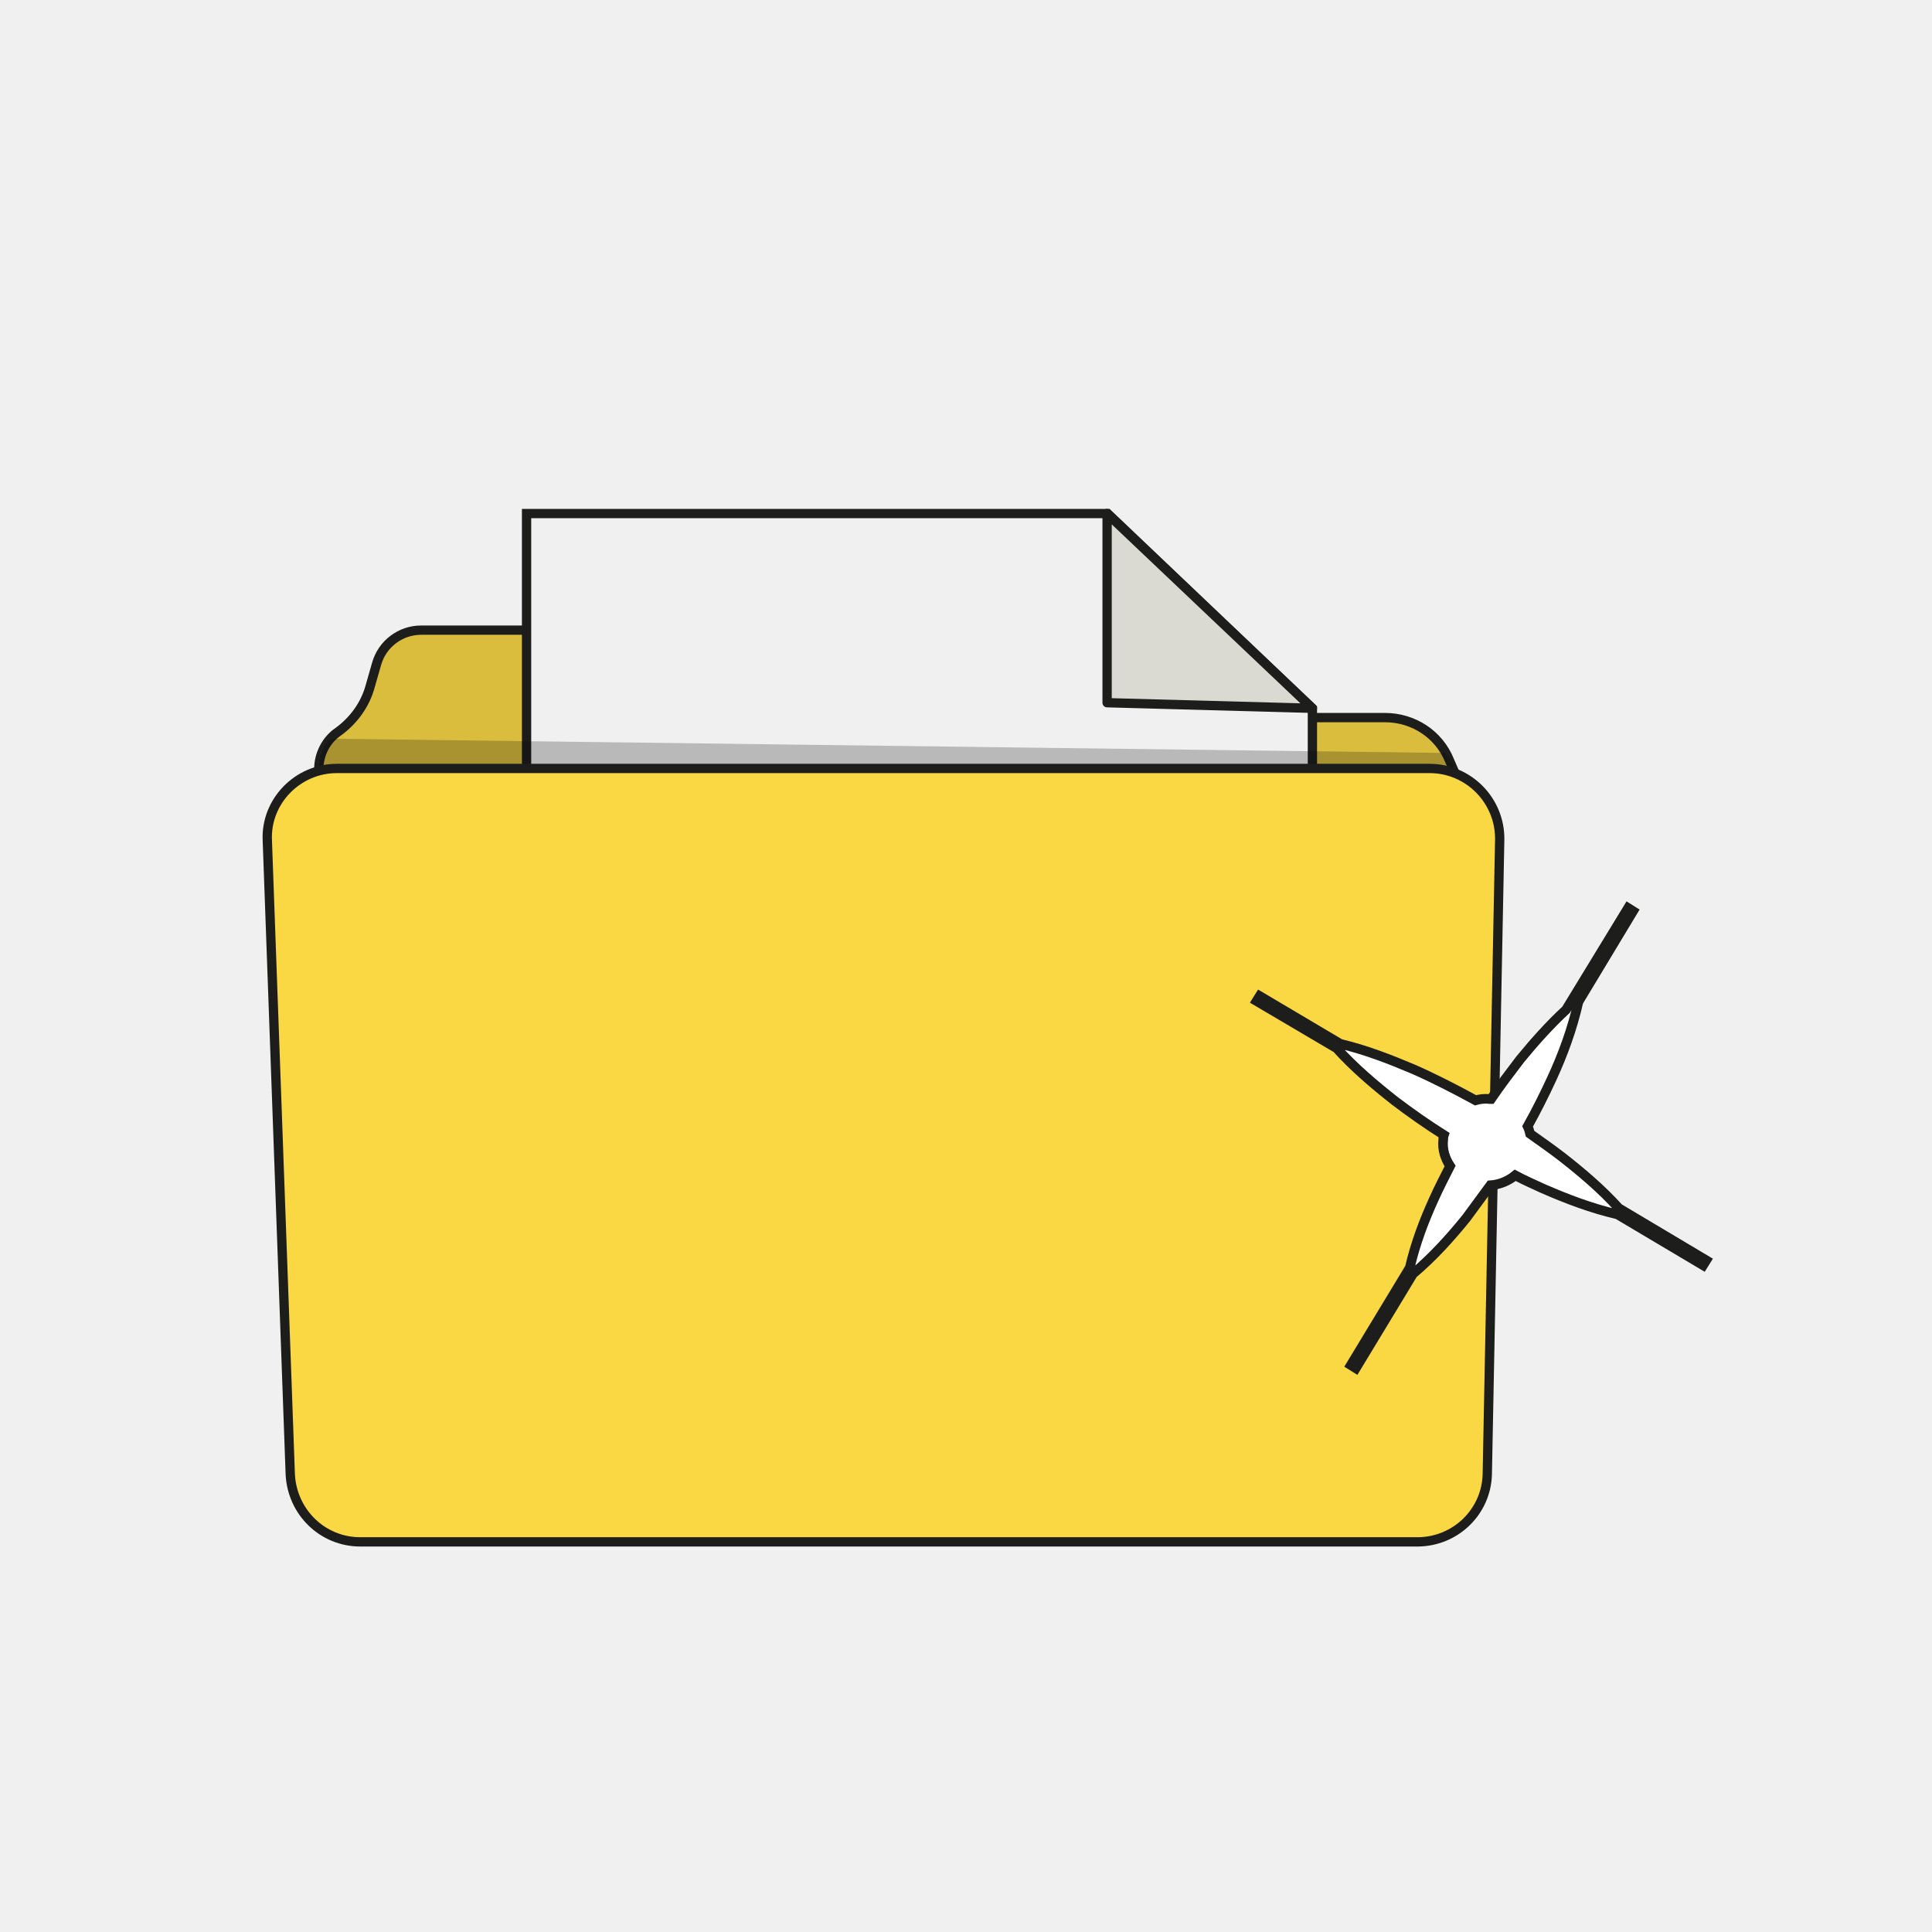
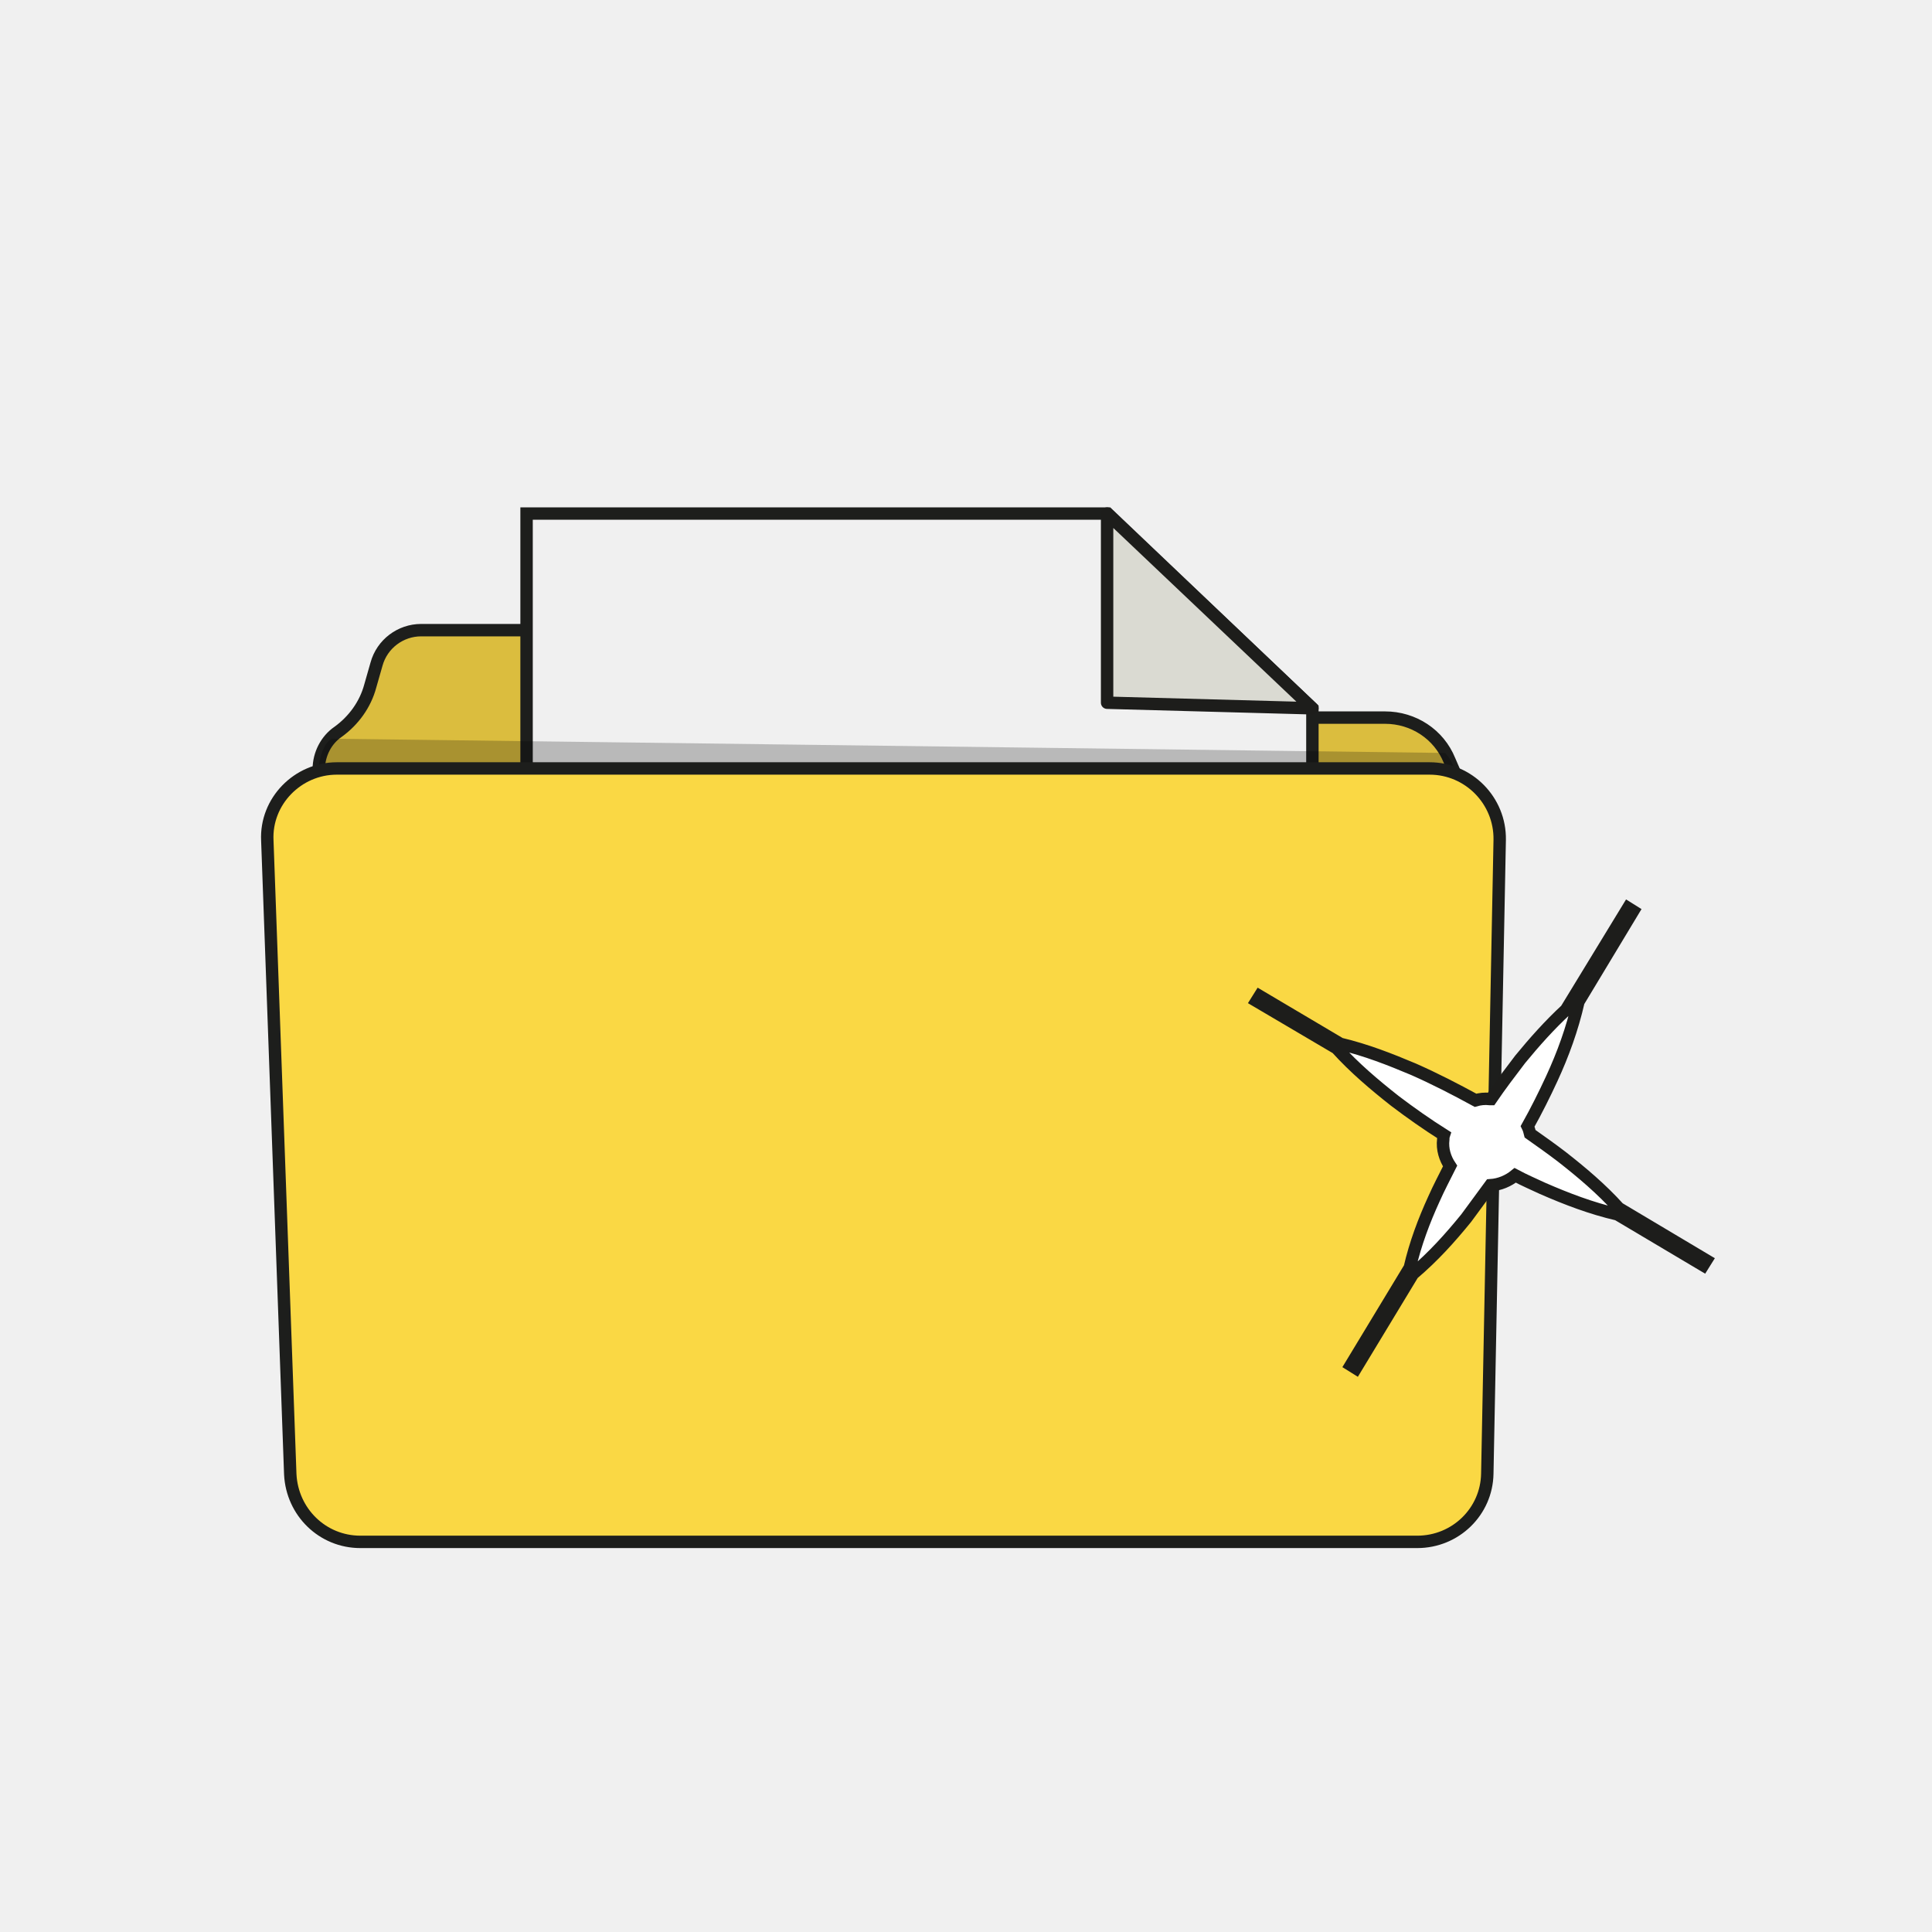
<svg xmlns="http://www.w3.org/2000/svg" version="1.1" id="Capa_1" x="0px" y="0px" viewBox="0 0 311.5 311.5" style="enable-background:new 0 0 311.5 311.5;" xml:space="preserve">
  <style type="text/css">
- 	.st0{fill:#1D1D1B;stroke:#1D1D1B;stroke-width:1.5;stroke-linecap:round;stroke-linejoin:round;stroke-miterlimit:10;}
- 	.st1{fill:#BBBABA;stroke:#1D1D1B;stroke-width:1.5;stroke-linecap:square;stroke-miterlimit:10;}
- 	.st2{opacity:0.2;fill:#1D1D1B;}
- 	.st3{opacity:0.21;fill:#1D1E1C;}
- 	.st4{fill:#D3B63C;stroke:#1D1E1C;stroke-width:1.5;stroke-linecap:round;stroke-linejoin:round;stroke-miterlimit:10;}
- 	.st5{fill:#FAD843;stroke:#1D1E1C;stroke-width:1.5;stroke-linecap:round;stroke-linejoin:round;stroke-miterlimit:10;}
- 	.st6{fill:#E84E42;stroke:#1D1E1C;stroke-width:1.5;stroke-linecap:round;stroke-linejoin:round;stroke-miterlimit:10;}
- 	.st7{fill:#FFFFFF;stroke:#1D1D1B;stroke-width:1.5;stroke-miterlimit:10;}
- 	.st8{opacity:0.2;}
- 	.st9{fill:#1D1D1B;}
- 	.st10{fill:none;stroke:#1D1E1C;stroke-width:1.5;stroke-miterlimit:10;}
- 	.st11{fill:#1D1E1C;stroke:#1D1E1C;stroke-width:1.5;stroke-linecap:round;stroke-linejoin:round;stroke-miterlimit:10;}
- 	.st12{fill:#4AC0EE;stroke:#1D1E1C;stroke-width:1.5;stroke-linecap:round;stroke-linejoin:round;stroke-miterlimit:10;}
- 	.st13{opacity:0.21;}
- 	.st14{fill:#1D1E1C;}
- 	.st15{fill:#FFF8F1;stroke:#1D1E1C;stroke-width:1.5;stroke-linecap:round;stroke-linejoin:round;stroke-miterlimit:10;}
- 	.st16{fill:#65C1BE;stroke:#000000;stroke-width:1.5;stroke-linecap:round;stroke-linejoin:round;stroke-miterlimit:10;}
- 	.st17{fill:#FFFFFF;stroke:#1D1D1B;stroke-width:1.5;stroke-linecap:round;stroke-linejoin:round;stroke-miterlimit:10;}
- 	.st18{fill:#ADADA6;stroke:#1D1D1B;stroke-width:1.5;stroke-linecap:round;stroke-linejoin:round;stroke-miterlimit:10;}
- 	.st19{fill:#8F8D8E;stroke:#1D1D1B;stroke-width:1.5;stroke-linecap:round;stroke-linejoin:round;stroke-miterlimit:10;}
- 	.st20{fill:#DADAD2;stroke:#1D1D1B;stroke-width:1.5;stroke-linecap:round;stroke-linejoin:round;stroke-miterlimit:10;}
- 	.st21{fill:#65C1BE;stroke:#000000;stroke-width:1.5;stroke-miterlimit:10;}
- 	.st22{fill:#549E9A;stroke:#000000;stroke-width:1.5;stroke-miterlimit:10;}
- 	.st23{fill:#FFFFFF;}
- 	.st24{clip-path:url(#SVGID_2_);}
- 	.st25{fill:#DADAD2;stroke:#1D1D1B;stroke-width:1.5;stroke-miterlimit:10;}
- 	.st26{fill:#77C6C7;stroke:#1D1D1B;stroke-width:1.5;stroke-linecap:round;stroke-linejoin:round;stroke-miterlimit:10;}
- 	.st27{fill:none;stroke:#000000;stroke-width:1.5;stroke-miterlimit:10;}
- 	.st28{fill:#F0F0F0;stroke:#1D1E1C;stroke-width:1.5;stroke-miterlimit:10;}
- 	.st29{clip-path:url(#SVGID_4_);}
- 	.st30{fill:#DBBD3E;stroke:#1D1E1C;stroke-width:1.5;stroke-miterlimit:10;}
- 	.st31{opacity:0.23;}
- 	.st32{fill:#FAD844;stroke:#1D1E1C;stroke-width:1.5;stroke-miterlimit:10;}
- 	.st33{fill:none;stroke:#1D1D1B;stroke-width:1.5;stroke-linecap:round;stroke-linejoin:round;stroke-miterlimit:10;}
- 	.st34{fill:#333333;stroke:#1D1D1B;stroke-width:1.5;stroke-linecap:square;stroke-miterlimit:10;}
- 	.st35{fill:#FFFFFF;stroke:#1D1D1B;stroke-width:1.55;stroke-miterlimit:10;}
- 	.st36{fill:none;stroke:#1D1E1C;stroke-width:1.5;stroke-linecap:round;stroke-linejoin:round;stroke-miterlimit:10;}
- 	.st37{fill:url(#);}
- 	.st38{fill:#FFFFFF;stroke:#1D1E1C;stroke-width:1.5;stroke-linecap:round;stroke-linejoin:round;stroke-miterlimit:10;}
- 	.st39{fill:#CC413A;stroke:#1D1E1C;stroke-width:1.5;stroke-linecap:round;stroke-linejoin:round;stroke-miterlimit:10;}
- 	.st40{opacity:0.26;fill:#1D1E1C;}
- 	.st41{fill:#EEEEEE;stroke:#1D1E1C;stroke-width:1.5;stroke-miterlimit:10;}
- 	.st42{fill:#1D1E1C;stroke:#1D1E1C;stroke-width:1.5;stroke-miterlimit:10;}
- 	.st43{fill:#C1C1BF;stroke:#1D1D1B;stroke-width:1.5;stroke-linecap:round;stroke-linejoin:round;stroke-miterlimit:10;}
- 	.st44{fill:#AFAFA8;stroke:#1D1D1B;stroke-width:1.5;stroke-linecap:round;stroke-linejoin:round;stroke-miterlimit:10;}
- 	.st45{fill:#C1C1BF;}
+ 	.st0{enable-background:new    ;}
+ 	.st1{clip-path:url(#SVGID_2_);enable-background:new    ;}
+ 	.st2{fill:#131412;}
+ 	.st3{fill:#131312;}
+ 	.st4{fill:#121311;}
+ 	.st5{fill:#D3B63C;stroke:#1D1E1C;stroke-width:2;stroke-linecap:round;stroke-linejoin:round;stroke-miterlimit:10;}
+ 	.st6{fill:#E84E42;stroke:#1D1E1C;stroke-width:2;stroke-linecap:round;stroke-linejoin:round;stroke-miterlimit:10;}
+ 	.st7{fill:#1D1D1B;stroke:#1D1D1B;stroke-width:1.5;stroke-linecap:round;stroke-linejoin:round;stroke-miterlimit:10;}
+ 	.st8{fill:#BBBABA;stroke:#1D1D1B;stroke-width:1.5;stroke-linecap:square;stroke-miterlimit:10;}
+ 	.st9{opacity:0.2;fill:#1D1D1B;}
+ 	.st10{opacity:0.21;fill:#1D1E1C;}
+ 	.st11{fill:#D3B63C;stroke:#1D1E1C;stroke-width:1.5;stroke-linecap:round;stroke-linejoin:round;stroke-miterlimit:10;}
+ 	.st12{fill:#FAD843;stroke:#1D1E1C;stroke-width:1.5;stroke-linecap:round;stroke-linejoin:round;stroke-miterlimit:10;}
+ 	.st13{fill:#E84E42;stroke:#1D1E1C;stroke-width:1.5;stroke-linecap:round;stroke-linejoin:round;stroke-miterlimit:10;}
+ 	.st14{fill:#FFFFFF;stroke:#1D1D1B;stroke-width:1.5;stroke-miterlimit:10;}
+ 	.st15{fill:#FAD843;stroke:#1D1E1C;stroke-width:2;stroke-linecap:round;stroke-linejoin:round;stroke-miterlimit:10;}
+ 	.st16{fill:#FFFFFF;stroke:#1D1D1B;stroke-width:2;stroke-miterlimit:10;}
+ 	.st17{opacity:0.2;}
+ 	.st18{fill:#1D1D1B;}
+ 	.st19{fill:none;stroke:#1D1E1C;stroke-width:1.5;stroke-miterlimit:10;}
+ 	.st20{fill:#1D1E1C;stroke:#1D1E1C;stroke-width:1.5;stroke-linecap:round;stroke-linejoin:round;stroke-miterlimit:10;}
+ 	.st21{fill:#4AC0EE;stroke:#1D1E1C;stroke-width:1.5;stroke-linecap:round;stroke-linejoin:round;stroke-miterlimit:10;}
+ 	.st22{opacity:0.21;}
+ 	.st23{fill:#1D1E1C;}
+ 	.st24{fill:#4AC0EE;stroke:#1D1E1C;stroke-width:2;stroke-linecap:round;stroke-linejoin:round;stroke-miterlimit:10;}
+ 	.st25{fill:#FFF8F1;stroke:#1D1E1C;stroke-width:2;stroke-linecap:round;stroke-linejoin:round;stroke-miterlimit:10;}
+ 	.st26{fill:#65C1BE;stroke:#000000;stroke-width:1.5;stroke-linecap:round;stroke-linejoin:round;stroke-miterlimit:10;}
+ 	.st27{fill:#FFFFFF;stroke:#1D1D1B;stroke-width:1.5;stroke-linecap:round;stroke-linejoin:round;stroke-miterlimit:10;}
+ 	.st28{fill:#ADADA6;stroke:#1D1D1B;stroke-width:1.5;stroke-linecap:round;stroke-linejoin:round;stroke-miterlimit:10;}
+ 	.st29{fill:#8F8D8E;stroke:#1D1D1B;stroke-width:1.5;stroke-linecap:round;stroke-linejoin:round;stroke-miterlimit:10;}
+ 	.st30{fill:#DADAD2;stroke:#1D1D1B;stroke-width:1.5;stroke-linecap:round;stroke-linejoin:round;stroke-miterlimit:10;}
+ 	.st31{fill:#65C1BE;stroke:#000000;stroke-width:1.5;stroke-miterlimit:10;}
+ 	.st32{fill:#549E9A;stroke:#000000;stroke-width:1.5;stroke-miterlimit:10;}
+ 	.st33{fill:#FFFFFF;}
+ 	.st34{fill:#65C1BE;stroke:#000000;stroke-width:2;stroke-miterlimit:10;}
+ 	.st35{fill:#549E9A;stroke:#000000;stroke-width:2;stroke-miterlimit:10;}
+ 	.st36{fill:#65C1BE;stroke:#000000;stroke-width:2;stroke-linecap:round;stroke-linejoin:round;stroke-miterlimit:10;}
+ 	.st37{clip-path:url(#SVGID_4_);}
+ 	.st38{fill:#DADAD2;stroke:#1D1D1B;stroke-width:1.5;stroke-miterlimit:10;}
+ 	.st39{fill:#77C6C7;stroke:#1D1D1B;stroke-width:1.5;stroke-linecap:round;stroke-linejoin:round;stroke-miterlimit:10;}
+ 	.st40{fill:none;stroke:#000000;stroke-width:1.5;stroke-miterlimit:10;}
+ 	.st41{fill:#F0F0F0;stroke:#1D1E1C;stroke-width:1.5;stroke-miterlimit:10;}
+ 	.st42{clip-path:url(#SVGID_6_);}
+ 	.st43{fill:#DADAD2;stroke:#1D1D1B;stroke-width:2;stroke-miterlimit:10;}
+ 	.st44{fill:none;stroke:#1D1E1C;stroke-width:2;stroke-miterlimit:10;}
+ 	.st45{fill:#77C6C7;stroke:#1D1D1B;stroke-width:2;stroke-linecap:round;stroke-linejoin:round;stroke-miterlimit:10;}
+ 	.st46{fill:#DADAD2;stroke:#1D1D1B;stroke-width:2;stroke-linecap:round;stroke-linejoin:round;stroke-miterlimit:10;}
+ 	.st47{fill:none;stroke:#000000;stroke-width:2;stroke-miterlimit:10;}
+ 	.st48{fill:#F0F0F0;stroke:#1D1E1C;stroke-width:2;stroke-miterlimit:10;}
+ 	.st49{clip-path:url(#SVGID_8_);}
+ 	.st50{clip-path:url(#SVGID_10_);}
+ 	.st51{fill:#DBBD3E;stroke:#1D1E1C;stroke-width:1.5;stroke-miterlimit:10;}
+ 	.st52{opacity:0.23;}
+ 	.st53{fill:#FAD844;stroke:#1D1E1C;stroke-width:1.5;stroke-miterlimit:10;}
+ 	.st54{fill:#FFFFFF;stroke:#1D1D1B;stroke-width:2;stroke-linecap:round;stroke-linejoin:round;stroke-miterlimit:10;}
+ 	.st55{fill:none;stroke:#1D1D1B;stroke-width:1.5;stroke-linecap:round;stroke-linejoin:round;stroke-miterlimit:10;}
+ 	.st56{fill:none;stroke:#1D1D1B;stroke-width:2;stroke-linecap:round;stroke-linejoin:round;stroke-miterlimit:10;}
+ 	.st57{fill:#333333;stroke:#1D1D1B;stroke-width:1.5;stroke-linecap:square;stroke-miterlimit:10;}
+ 	.st58{fill:#1D1D1B;stroke:#1D1D1B;stroke-width:2;stroke-linecap:round;stroke-linejoin:round;stroke-miterlimit:10;}
+ 	.st59{fill:#BBBABA;stroke:#1D1D1B;stroke-width:2;stroke-linecap:square;stroke-miterlimit:10;}
+ 	.st60{fill:#333333;stroke:#1D1D1B;stroke-width:2;stroke-linecap:square;stroke-miterlimit:10;}
+ 	.st61{fill:#FFFFFF;stroke:#1D1D1B;stroke-width:1.55;stroke-miterlimit:10;}
+ 	.st62{fill:#DBBD3E;stroke:#1D1E1C;stroke-width:2;stroke-miterlimit:10;}
+ 	.st63{fill:#FAD844;stroke:#1D1E1C;stroke-width:2;stroke-miterlimit:10;}
+ 	.st64{fill:none;stroke:#1D1E1C;stroke-width:1.5;stroke-linecap:round;stroke-linejoin:round;stroke-miterlimit:10;}
+ 	.st65{fill:none;stroke:#1D1E1C;stroke-width:2;stroke-linecap:round;stroke-linejoin:round;stroke-miterlimit:10;}
+ 	.st66{fill:url(#);}
+ 	.st67{fill:#FFFFFF;stroke:#1D1E1C;stroke-width:1.5;stroke-linecap:round;stroke-linejoin:round;stroke-miterlimit:10;}
+ 	.st68{fill:#CC413A;stroke:#1D1E1C;stroke-width:1.5;stroke-linecap:round;stroke-linejoin:round;stroke-miterlimit:10;}
+ 	.st69{opacity:0.26;fill:#1D1E1C;}
+ 	.st70{fill:#EEEEEE;stroke:#1D1E1C;stroke-width:1.5;stroke-miterlimit:10;}
+ 	.st71{fill:#1D1E1C;stroke:#1D1E1C;stroke-width:1.5;stroke-miterlimit:10;}
+ 	.st72{fill:#C1C1BF;stroke:#1D1D1B;stroke-width:1.5;stroke-linecap:round;stroke-linejoin:round;stroke-miterlimit:10;}
+ 	.st73{fill:#AFAFA8;stroke:#1D1D1B;stroke-width:1.5;stroke-linecap:round;stroke-linejoin:round;stroke-miterlimit:10;}
+ 	.st74{fill:#C1C1BF;}
+ 	.st75{fill:#1D1E1C;stroke:#1D1E1C;stroke-width:2;stroke-linecap:round;stroke-linejoin:round;stroke-miterlimit:10;}
+ 	.st76{fill:#549E9A;stroke:#000000;stroke-width:2;stroke-linecap:round;stroke-linejoin:round;stroke-miterlimit:10;}
+ 	.st77{fill:#ADADA6;stroke:#1D1D1B;stroke-width:2;stroke-linecap:round;stroke-linejoin:round;stroke-miterlimit:10;}
+ 	.st78{fill:#8F8D8E;stroke:#1D1D1B;stroke-width:2;stroke-linecap:round;stroke-linejoin:round;stroke-miterlimit:10;}
+ 	.st79{clip-path:url(#SVGID_12_);enable-background:new    ;}
+ 	.st80{fill:#0F0F0E;}
+ 	.st81{clip-path:url(#SVGID_14_);enable-background:new    ;}
+ 	.st82{fill:#111110;}
+ 	.st83{fill:#10100F;}
+ 	.st84{fill:#484747;}
+ 	.st85{clip-path:url(#SVGID_16_);enable-background:new    ;}
+ 	.st86{fill:#4A494A;}
+ 	.st87{fill:#151513;}
+ 	.st88{clip-path:url(#SVGID_18_);enable-background:new    ;}
+ 	.st89{fill:#121211;}
+ 	.st90{fill:#131311;}
+ 	.st91{clip-path:url(#SVGID_20_);enable-background:new    ;}
+ 	.st92{clip-path:url(#SVGID_22_);enable-background:new    ;}
+ 	.st93{clip-path:url(#SVGID_24_);enable-background:new    ;}
+ 	.st94{fill:#656465;}
+ 	.st95{clip-path:url(#SVGID_26_);enable-background:new    ;}
+ 	.st96{fill:#595758;}
+ 	.st97{fill:#5C5A5B;}
+ 	.st98{fill:#5E5D5E;}
+ 	.st99{clip-path:url(#SVGID_28_);enable-background:new    ;}
+ 	.st100{fill:#565555;}
+ 	.st101{fill:#535252;}
+ 	.st102{fill:#504F50;}
+ 	.st103{fill:#4D4C4D;}
+ 	.st104{clip-path:url(#SVGID_30_);enable-background:new    ;}
+ 	.st105{clip-path:url(#SVGID_32_);enable-background:new    ;}
+ 	.st106{clip-path:url(#SVGID_34_);enable-background:new    ;}
+ 	.st107{clip-path:url(#SVGID_36_);enable-background:new    ;}
+ 	.st108{fill:#484748;}
+ 	.st109{clip-path:url(#SVGID_38_);enable-background:new    ;}
+ 	.st110{clip-path:url(#SVGID_40_);enable-background:new    ;}
+ 	.st111{clip-path:url(#SVGID_42_);enable-background:new    ;}
+ 	.st112{clip-path:url(#SVGID_44_);enable-background:new    ;}
+ 	.st113{clip-path:url(#SVGID_46_);enable-background:new    ;}
+ 	.st114{clip-path:url(#SVGID_48_);enable-background:new    ;}
+ 	.st115{clip-path:url(#SVGID_50_);enable-background:new    ;}
+ 	.st116{clip-path:url(#SVGID_52_);enable-background:new    ;}
+ 	.st117{clip-path:url(#SVGID_54_);enable-background:new    ;}
+ 	.st118{clip-path:url(#SVGID_56_);enable-background:new    ;}
+ 	.st119{clip-path:url(#SVGID_58_);enable-background:new    ;}
+ 	.st120{clip-path:url(#SVGID_60_);enable-background:new    ;}
+ 	.st121{clip-path:url(#SVGID_62_);enable-background:new    ;}
+ 	.st122{clip-path:url(#SVGID_64_);enable-background:new    ;}
+ 	.st123{clip-path:url(#SVGID_66_);enable-background:new    ;}
+ 	.st124{clip-path:url(#SVGID_68_);enable-background:new    ;}
+ 	.st125{fill:#595859;}
+ 	.st126{clip-path:url(#SVGID_70_);enable-background:new    ;}
+ 	.st127{clip-path:url(#SVGID_72_);enable-background:new    ;}
+ 	.st128{clip-path:url(#SVGID_74_);enable-background:new    ;}
+ 	.st129{fill:#585758;}
+ 	.st130{clip-path:url(#SVGID_76_);enable-background:new    ;}
+ 	.st131{clip-path:url(#SVGID_78_);enable-background:new    ;}
+ 	.st132{clip-path:url(#SVGID_80_);enable-background:new    ;}
+ 	.st133{clip-path:url(#SVGID_82_);enable-background:new    ;}
+ 	.st134{clip-path:url(#SVGID_84_);enable-background:new    ;}
+ 	.st135{clip-path:url(#SVGID_86_);enable-background:new    ;}
+ 	.st136{clip-path:url(#SVGID_88_);enable-background:new    ;}
+ 	.st137{clip-path:url(#SVGID_90_);enable-background:new    ;}
+ 	.st138{clip-path:url(#SVGID_92_);enable-background:new    ;}
+ 	.st139{clip-path:url(#SVGID_94_);enable-background:new    ;}
+ 	.st140{clip-path:url(#SVGID_96_);enable-background:new    ;}
+ 	.st141{clip-path:url(#SVGID_98_);enable-background:new    ;}
+ 	.st142{clip-path:url(#SVGID_100_);enable-background:new    ;}
+ 	.st143{clip-path:url(#SVGID_102_);enable-background:new    ;}
+ 	.st144{clip-path:url(#SVGID_104_);enable-background:new    ;}
+ 	.st145{clip-path:url(#SVGID_106_);enable-background:new    ;}
+ 	.st146{fill:#7D7B7C;}
+ 	.st147{fill:#191918;}
+ 	.st148{clip-path:url(#SVGID_108_);enable-background:new    ;}
+ 	.st149{clip-path:url(#SVGID_110_);enable-background:new    ;}
+ 	.st150{clip-path:url(#SVGID_112_);enable-background:new    ;}
+ 	.st151{clip-path:url(#SVGID_114_);enable-background:new    ;}
+ 	.st152{clip-path:url(#SVGID_116_);enable-background:new    ;}
+ 	.st153{clip-path:url(#SVGID_118_);enable-background:new    ;}
+ 	.st154{clip-path:url(#SVGID_120_);enable-background:new    ;}
+ 	.st155{clip-path:url(#SVGID_122_);enable-background:new    ;}
+ 	.st156{clip-path:url(#SVGID_124_);enable-background:new    ;}
+ 	.st157{clip-path:url(#SVGID_126_);enable-background:new    ;}
+ 	.st158{clip-path:url(#SVGID_128_);enable-background:new    ;}
+ 	.st159{clip-path:url(#SVGID_130_);enable-background:new    ;}
+ 	.st160{fill:#FFFFFF;stroke:#1D1D1B;stroke-width:2;stroke-linecap:round;stroke-miterlimit:10;}
</style>
-   <path class="st30" d="M51.4,125.5V124c0-2.4,1.2-4.7,3.1-6h0c2.5-1.8,4.4-4.4,5.2-7.4l1-3.5c0.9-3.3,3.9-5.5,7.2-5.5h48.5  c4.1,0,7.8,2.4,9.5,6.1l1.3,2.7c1.5,3.3,4.8,5.3,8.4,5.3h87.7c4.6,0,8.7,2.7,10.4,6.9l1.3,3H51.4z" />
+   <path class="st62" d="M51.4,125.5V124c0-2.4,1.2-4.7,3.1-6h0c2.5-1.8,4.4-4.4,5.2-7.4l1-3.5c0.9-3.3,3.9-5.5,7.2-5.5h48.5  c4.1,0,7.8,2.4,9.5,6.1l1.3,2.7c1.5,3.3,4.8,5.3,8.4,5.3h87.7c4.6,0,8.7,2.7,10.4,6.9l1.3,3H51.4z" />
  <g>
-     <polygon class="st28" points="211.6,242.4 84.9,242.4 84.9,82.8 178.6,82.8 211.6,114.2  " />
+     <polygon class="st48" points="211.6,242.4 84.9,242.4 84.9,82.8 178.6,82.8 211.6,114.2  " />
  </g>
  <g>
-     <polygon class="st20" points="211.6,114.2 178.5,82.8 178.5,113.3  " />
+     <polygon class="st46" points="211.6,114.2 178.5,82.8 178.5,113.3  " />
  </g>
-   <path class="st31" d="M53.5,119.1l179.5,2.3c0,0,1.9,1.9,1.4,3.8H51.2C51.2,125.2,51.4,120.2,53.5,119.1z" />
-   <path class="st32" d="M54.3,123.9h176.2c6.3,0,11.4,5.2,11.3,11.5l-2,102.2c-0.1,6.1-5.1,11-11.3,11H58.1c-6.1,0-11-4.8-11.3-10.9  l-3.7-102.2C42.8,129.2,48,123.9,54.3,123.9z" />
-   <path class="st35" d="M231.2,193.3c0.8-1.8,1.7-3.5,2.6-5.3c-0.8-1.2-1.3-2.7-1.1-4.3c0-0.2,0-0.4,0.1-0.7c-2.7-1.7-5.4-3.6-7.9-5.5  c-3.3-2.6-6.5-5.3-9.4-8.5l-12.9-7.6l0.5-0.8l13,7.7c4.2,1,8,2.5,11.8,4.1c3.4,1.5,6.7,3.2,10,5c0.7-0.2,1.5-0.3,2.3-0.2  c0.1,0,0.1,0,0.2,0c1.5-2.2,3.1-4.3,4.7-6.4c2.3-2.8,4.7-5.5,7.4-8l10-16.4l0.8,0.5l-8.8,14.6c-1,4.4-2.5,8.5-4.3,12.4  c-1.2,2.6-2.5,5.2-3.9,7.7c0.2,0.4,0.3,0.8,0.4,1.2c1.7,1.2,3.4,2.4,5.1,3.7c3.2,2.5,6.4,5.2,9.2,8.3l14.1,8.4l-0.5,0.8l-13.8-8.2  c-4.3-1-8.2-2.5-12.1-4.2c-1.5-0.7-2.9-1.3-4.4-2.1c-1.1,0.9-2.5,1.5-4,1.6c-1.3,1.8-2.6,3.5-3.9,5.3c-2.6,3.2-5.3,6.2-8.6,9  l-9.2,15.2l-0.8-0.5l9.5-15.7C228.2,200.5,229.6,196.8,231.2,193.3z" />
+   <path class="st52" d="M53.5,119.1l179.5,2.3c0,0,1.9,1.9,1.4,3.8H51.2C51.2,125.2,51.4,120.2,53.5,119.1z" />
+   <path class="st63" d="M54.3,123.9h176.2c6.3,0,11.4,5.2,11.3,11.5l-2,102.2c-0.1,6.1-5.1,11-11.3,11H58.1c-6.1,0-11-4.8-11.3-10.9  l-3.7-102.2C42.8,129.2,48,123.9,54.3,123.9z" />
+   <path class="st16" d="M231.2,193.3c0.8-1.8,1.7-3.5,2.6-5.3c-0.8-1.2-1.3-2.7-1.1-4.3c0-0.2,0-0.4,0.1-0.7c-2.7-1.7-5.4-3.6-7.9-5.5  c-3.3-2.6-6.5-5.3-9.4-8.5l-12.9-7.6l0.5-0.8l13,7.7c4.2,1,8,2.5,11.8,4.1c3.4,1.5,6.7,3.2,10,5c0.7-0.2,1.5-0.3,2.3-0.2  c0.1,0,0.1,0,0.2,0c1.5-2.2,3.1-4.3,4.7-6.4c2.3-2.8,4.7-5.5,7.4-8l10-16.4l0.8,0.5l-8.8,14.6c-1,4.4-2.5,8.5-4.3,12.4  c-1.2,2.6-2.5,5.2-3.9,7.7c0.2,0.4,0.3,0.8,0.4,1.2c1.7,1.2,3.4,2.4,5.1,3.7c3.2,2.5,6.4,5.2,9.2,8.3l14.1,8.4l-0.5,0.8l-13.8-8.2  c-4.3-1-8.2-2.5-12.1-4.2c-1.5-0.7-2.9-1.3-4.4-2.1c-1.1,0.9-2.5,1.5-4,1.6c-1.3,1.8-2.6,3.5-3.9,5.3c-2.6,3.2-5.3,6.2-8.6,9  l-9.2,15.2l-0.8-0.5l9.5-15.7C228.2,200.5,229.6,196.8,231.2,193.3z" />
</svg>
